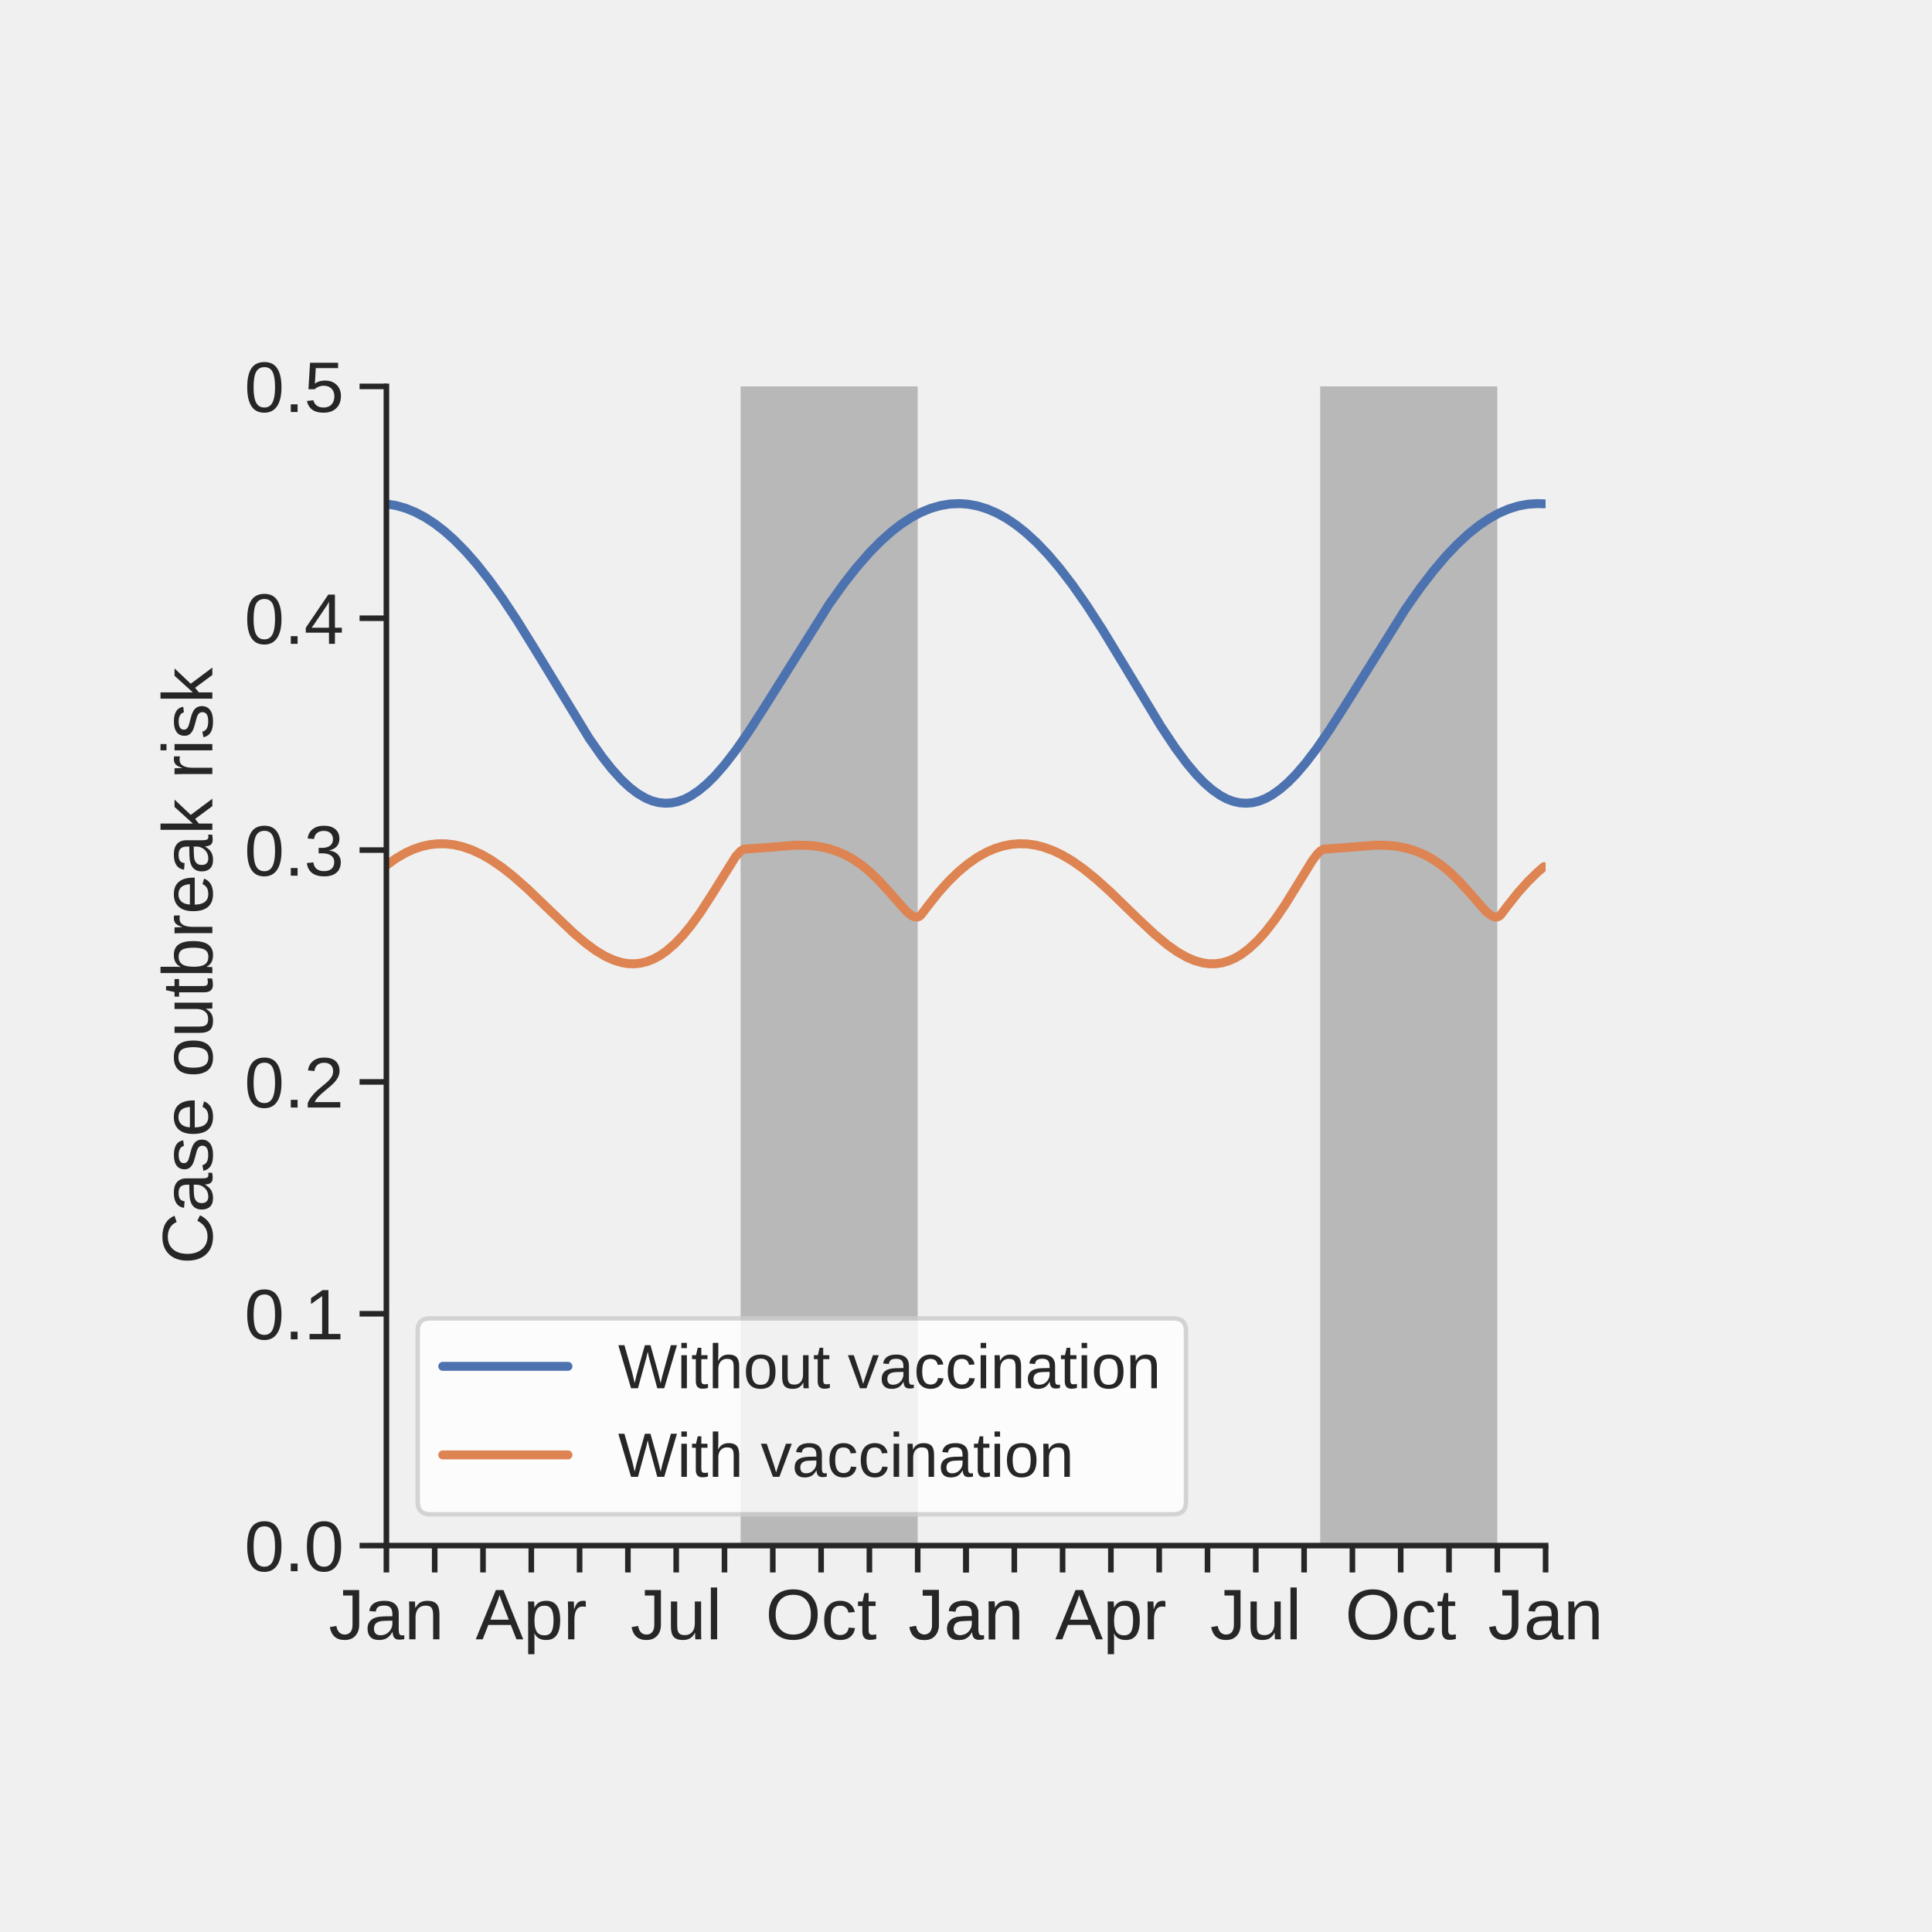
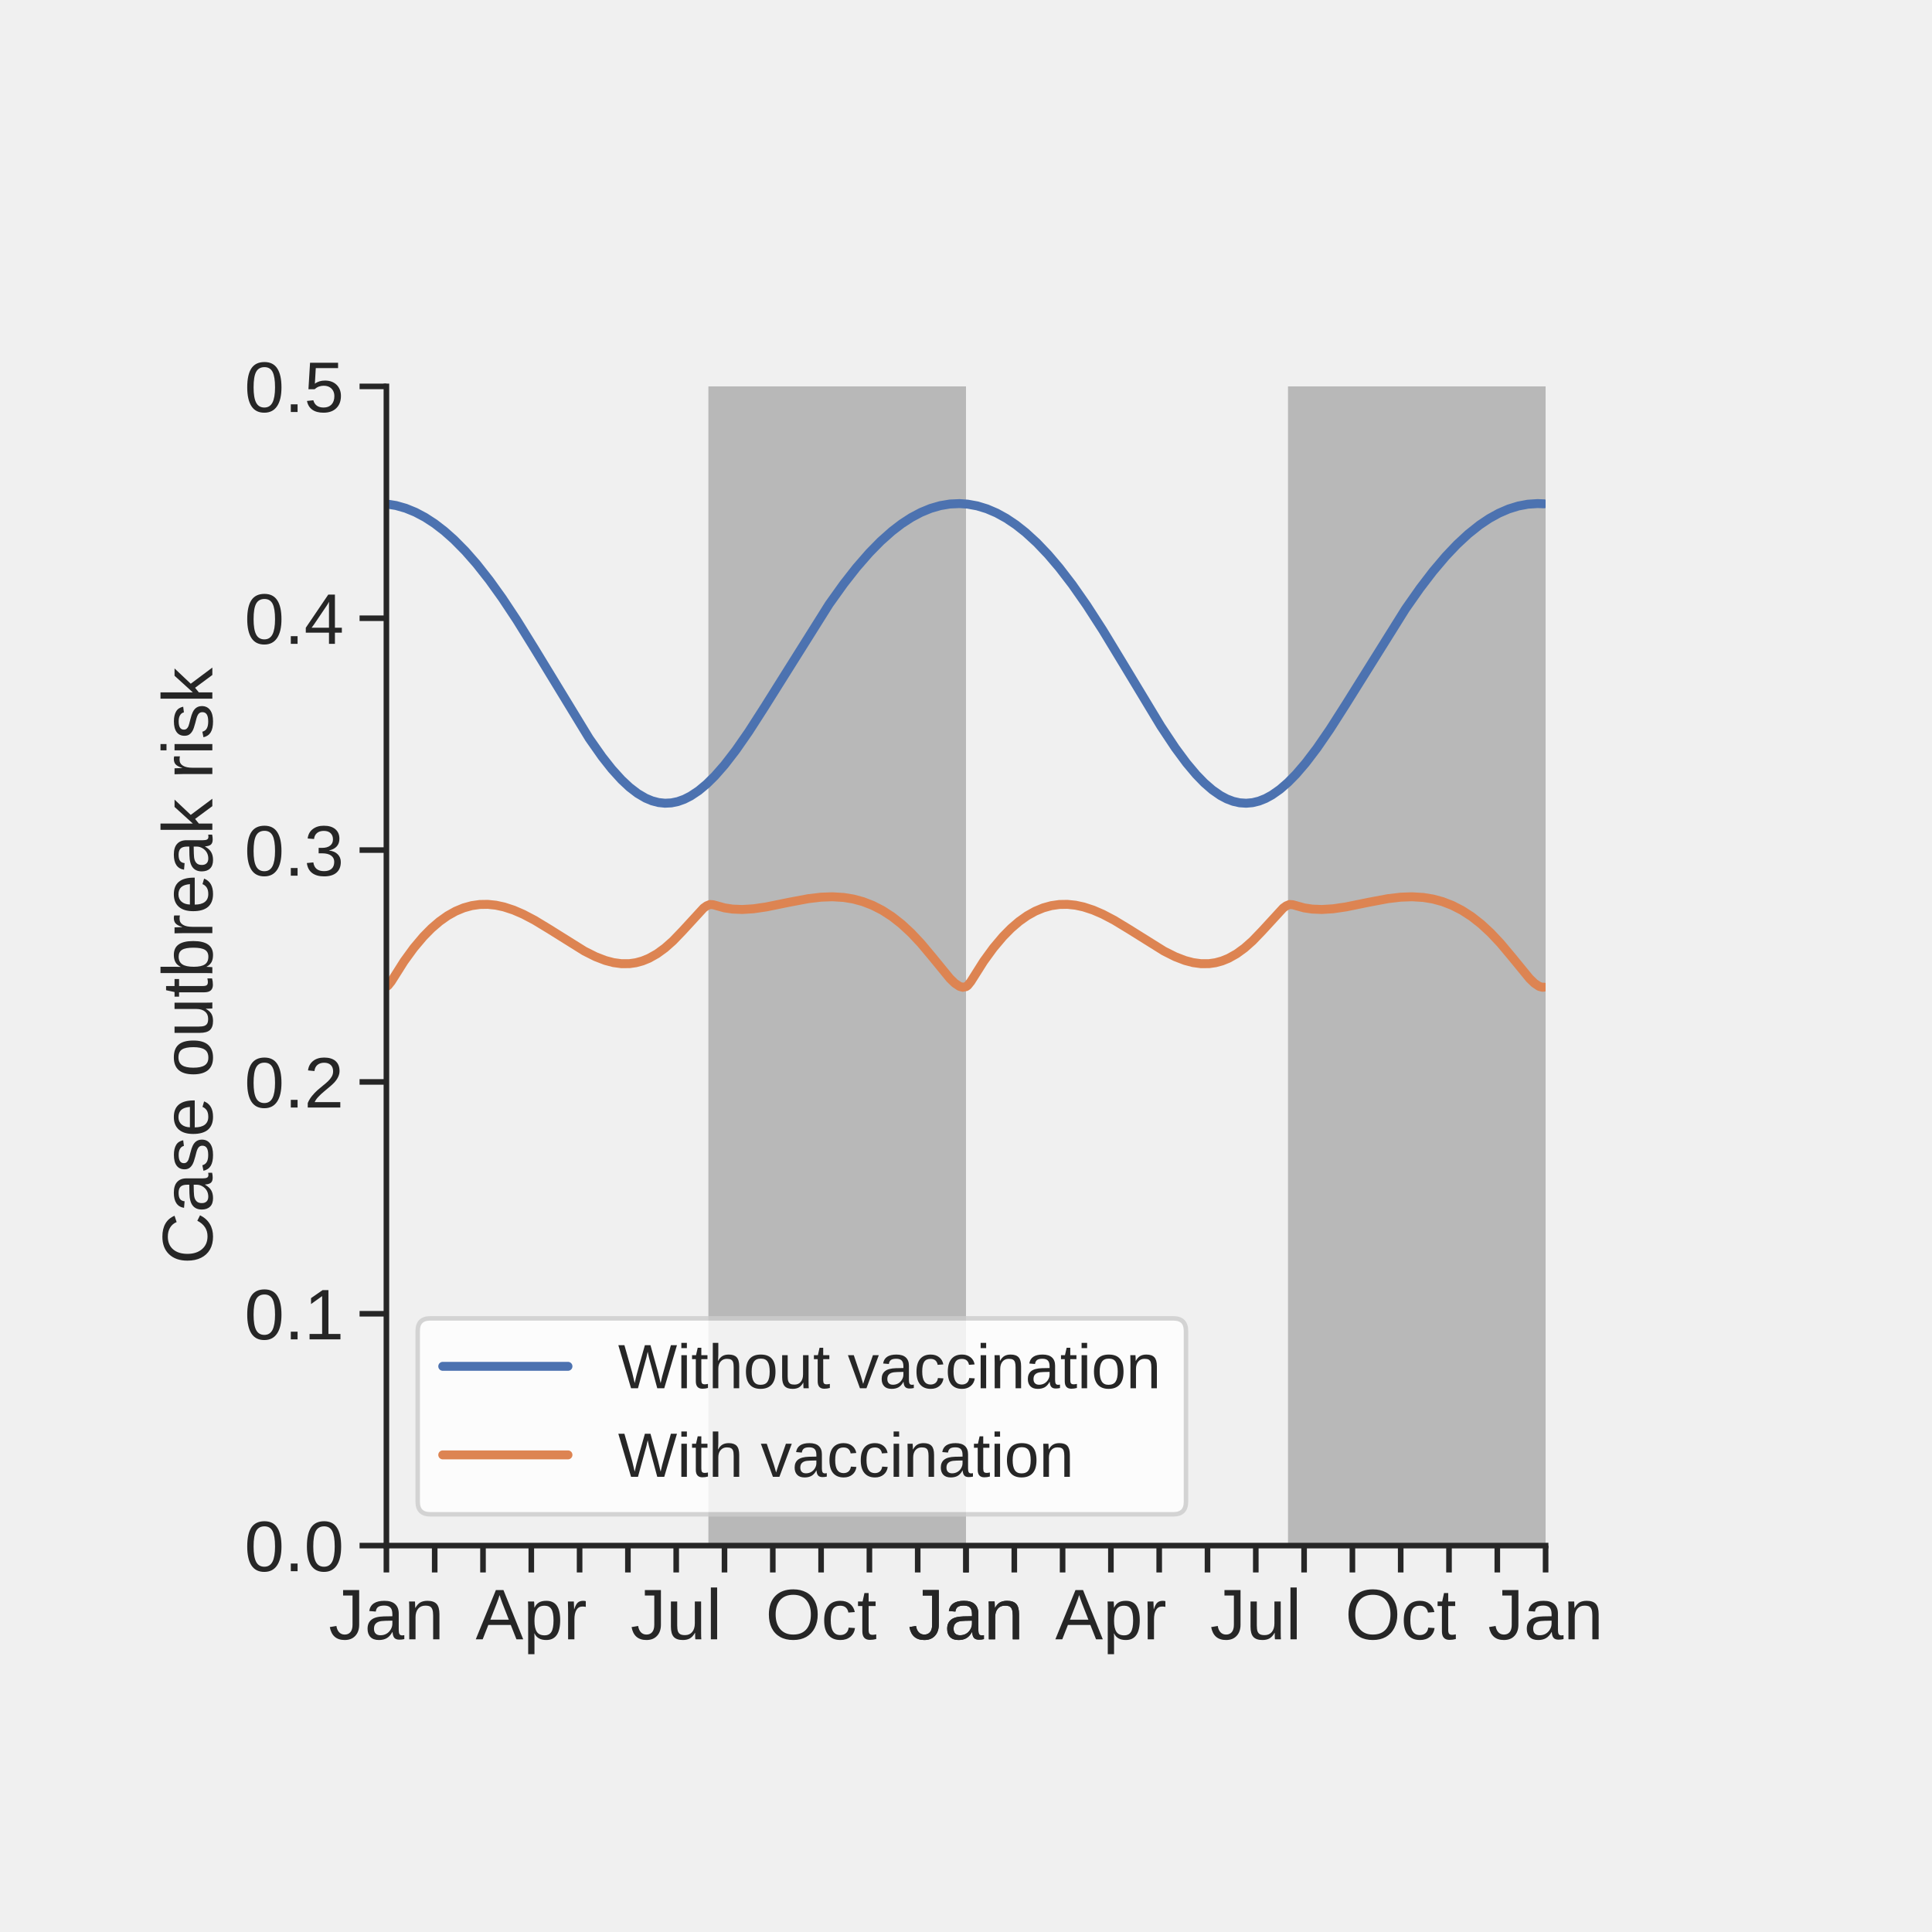
<svg xmlns="http://www.w3.org/2000/svg" xmlns:xlink="http://www.w3.org/1999/xlink" width="432pt" height="432pt" viewBox="0 0 432 432" version="1.1">
  <defs>
    <style type="text/css">*{stroke-linejoin: round; stroke-linecap: butt}</style>
  </defs>
  <g id="figure_1">
    <g id="patch_1">
      <path d="M 0 432  L 432 432  L 432 0  L 0 0  L 0 432  z " style="fill: none" />
    </g>
    <g id="axes_1">
      <g id="patch_2">
        <path d="M 86.4 345.6  L 345.6 345.6  L 345.6 86.4  L 86.4 86.4  L 86.4 345.6  z " style="fill: none" />
      </g>
      <g id="matplotlib.axis_1">
        <g id="xtick_1">
          <g id="line2d_1">
            <defs>
-               <path id="m801bc0f1b5" d="M 0 0  L 0 6  " style="stroke: #262626; stroke-width: 1.25" />
+               <path id="m7b69fbfce6" d="M 0 0  L 0 6  " style="stroke: #262626; stroke-width: 1.25" />
            </defs>
            <g>
-               <use xlink:href="#m801bc0f1b5" x="86.4" y="345.6" style="fill: #262626; stroke: #262626; stroke-width: 1.25" />
+               <use xlink:href="#m7b69fbfce6" x="86.4" y="345.6" style="fill: #262626; stroke: #262626; stroke-width: 1.25" />
            </g>
          </g>
          <g id="text_1">
            <text style="fill: #262626; font: 16px 'Arial', 'DejaVu Sans', 'Liberation Sans', 'Bitstream Vera Sans', sans-serif; text-anchor: middle" x="86.4" y="366.553" transform="rotate(-0 86.4 366.5525)">Jan</text>
          </g>
        </g>
        <g id="xtick_2">
          <g id="line2d_2">
            <g>
-               <use xlink:href="#m801bc0f1b5" x="97.2" y="345.6" style="fill: #262626; stroke: #262626; stroke-width: 1.25" />
+               <use xlink:href="#m7b69fbfce6" x="97.2" y="345.6" style="fill: #262626; stroke: #262626; stroke-width: 1.25" />
            </g>
          </g>
        </g>
        <g id="xtick_3">
          <g id="line2d_3">
            <g>
-               <use xlink:href="#m801bc0f1b5" x="108" y="345.6" style="fill: #262626; stroke: #262626; stroke-width: 1.25" />
+               <use xlink:href="#m7b69fbfce6" x="108" y="345.6" style="fill: #262626; stroke: #262626; stroke-width: 1.25" />
            </g>
          </g>
        </g>
        <g id="xtick_4">
          <g id="line2d_4">
            <g>
-               <use xlink:href="#m801bc0f1b5" x="118.8" y="345.6" style="fill: #262626; stroke: #262626; stroke-width: 1.25" />
+               <use xlink:href="#m7b69fbfce6" x="118.8" y="345.6" style="fill: #262626; stroke: #262626; stroke-width: 1.25" />
            </g>
          </g>
          <g id="text_2">
            <text style="fill: #262626; font: 16px 'Arial', 'DejaVu Sans', 'Liberation Sans', 'Bitstream Vera Sans', sans-serif; text-anchor: middle" x="118.8" y="366.553" transform="rotate(-0 118.8 366.5525)">Apr</text>
          </g>
        </g>
        <g id="xtick_5">
          <g id="line2d_5">
            <g>
-               <use xlink:href="#m801bc0f1b5" x="129.6" y="345.6" style="fill: #262626; stroke: #262626; stroke-width: 1.25" />
+               <use xlink:href="#m7b69fbfce6" x="129.6" y="345.6" style="fill: #262626; stroke: #262626; stroke-width: 1.25" />
            </g>
          </g>
        </g>
        <g id="xtick_6">
          <g id="line2d_6">
            <g>
-               <use xlink:href="#m801bc0f1b5" x="140.4" y="345.6" style="fill: #262626; stroke: #262626; stroke-width: 1.25" />
+               <use xlink:href="#m7b69fbfce6" x="140.4" y="345.6" style="fill: #262626; stroke: #262626; stroke-width: 1.25" />
            </g>
          </g>
        </g>
        <g id="xtick_7">
          <g id="line2d_7">
            <g>
-               <use xlink:href="#m801bc0f1b5" x="151.2" y="345.6" style="fill: #262626; stroke: #262626; stroke-width: 1.25" />
+               <use xlink:href="#m7b69fbfce6" x="151.2" y="345.6" style="fill: #262626; stroke: #262626; stroke-width: 1.25" />
            </g>
          </g>
          <g id="text_3">
            <text style="fill: #262626; font: 16px 'Arial', 'DejaVu Sans', 'Liberation Sans', 'Bitstream Vera Sans', sans-serif; text-anchor: middle" x="151.2" y="366.553" transform="rotate(-0 151.2 366.5525)">Jul</text>
          </g>
        </g>
        <g id="xtick_8">
          <g id="line2d_8">
            <g>
-               <use xlink:href="#m801bc0f1b5" x="162" y="345.6" style="fill: #262626; stroke: #262626; stroke-width: 1.25" />
+               <use xlink:href="#m7b69fbfce6" x="162" y="345.6" style="fill: #262626; stroke: #262626; stroke-width: 1.25" />
            </g>
          </g>
        </g>
        <g id="xtick_9">
          <g id="line2d_9">
            <g>
-               <use xlink:href="#m801bc0f1b5" x="172.8" y="345.6" style="fill: #262626; stroke: #262626; stroke-width: 1.25" />
+               <use xlink:href="#m7b69fbfce6" x="172.8" y="345.6" style="fill: #262626; stroke: #262626; stroke-width: 1.25" />
            </g>
          </g>
        </g>
        <g id="xtick_10">
          <g id="line2d_10">
            <g>
-               <use xlink:href="#m801bc0f1b5" x="183.6" y="345.6" style="fill: #262626; stroke: #262626; stroke-width: 1.25" />
+               <use xlink:href="#m7b69fbfce6" x="183.6" y="345.6" style="fill: #262626; stroke: #262626; stroke-width: 1.25" />
            </g>
          </g>
          <g id="text_4">
            <text style="fill: #262626; font: 16px 'Arial', 'DejaVu Sans', 'Liberation Sans', 'Bitstream Vera Sans', sans-serif; text-anchor: middle" x="183.6" y="366.553" transform="rotate(-0 183.6 366.5525)">Oct</text>
          </g>
        </g>
        <g id="xtick_11">
          <g id="line2d_11">
            <g>
-               <use xlink:href="#m801bc0f1b5" x="194.4" y="345.6" style="fill: #262626; stroke: #262626; stroke-width: 1.25" />
+               <use xlink:href="#m7b69fbfce6" x="194.4" y="345.6" style="fill: #262626; stroke: #262626; stroke-width: 1.25" />
            </g>
          </g>
        </g>
        <g id="xtick_12">
          <g id="line2d_12">
            <g>
-               <use xlink:href="#m801bc0f1b5" x="205.2" y="345.6" style="fill: #262626; stroke: #262626; stroke-width: 1.25" />
+               <use xlink:href="#m7b69fbfce6" x="205.2" y="345.6" style="fill: #262626; stroke: #262626; stroke-width: 1.25" />
            </g>
          </g>
        </g>
        <g id="xtick_13">
          <g id="line2d_13">
            <g>
-               <use xlink:href="#m801bc0f1b5" x="216" y="345.6" style="fill: #262626; stroke: #262626; stroke-width: 1.25" />
+               <use xlink:href="#m7b69fbfce6" x="216" y="345.6" style="fill: #262626; stroke: #262626; stroke-width: 1.25" />
            </g>
          </g>
          <g id="text_5">
            <text style="fill: #262626; font: 16px 'Arial', 'DejaVu Sans', 'Liberation Sans', 'Bitstream Vera Sans', sans-serif; text-anchor: middle" x="216" y="366.553" transform="rotate(-0 216 366.5525)">Jan</text>
          </g>
        </g>
        <g id="xtick_14">
          <g id="line2d_14">
            <g>
-               <use xlink:href="#m801bc0f1b5" x="216" y="345.6" style="fill: #262626; stroke: #262626; stroke-width: 1.25" />
+               <use xlink:href="#m7b69fbfce6" x="216" y="345.6" style="fill: #262626; stroke: #262626; stroke-width: 1.25" />
            </g>
          </g>
          <g id="text_6">
            <text style="fill: #262626; font: 16px 'Arial', 'DejaVu Sans', 'Liberation Sans', 'Bitstream Vera Sans', sans-serif; text-anchor: middle" x="216" y="366.553" transform="rotate(-0 216 366.5525)">Jan</text>
          </g>
        </g>
        <g id="xtick_15">
          <g id="line2d_15">
            <g>
-               <use xlink:href="#m801bc0f1b5" x="226.8" y="345.6" style="fill: #262626; stroke: #262626; stroke-width: 1.25" />
+               <use xlink:href="#m7b69fbfce6" x="226.8" y="345.6" style="fill: #262626; stroke: #262626; stroke-width: 1.25" />
            </g>
          </g>
        </g>
        <g id="xtick_16">
          <g id="line2d_16">
            <g>
-               <use xlink:href="#m801bc0f1b5" x="237.6" y="345.6" style="fill: #262626; stroke: #262626; stroke-width: 1.25" />
+               <use xlink:href="#m7b69fbfce6" x="237.6" y="345.6" style="fill: #262626; stroke: #262626; stroke-width: 1.25" />
            </g>
          </g>
        </g>
        <g id="xtick_17">
          <g id="line2d_17">
            <g>
-               <use xlink:href="#m801bc0f1b5" x="248.4" y="345.6" style="fill: #262626; stroke: #262626; stroke-width: 1.25" />
+               <use xlink:href="#m7b69fbfce6" x="248.4" y="345.6" style="fill: #262626; stroke: #262626; stroke-width: 1.25" />
            </g>
          </g>
          <g id="text_7">
            <text style="fill: #262626; font: 16px 'Arial', 'DejaVu Sans', 'Liberation Sans', 'Bitstream Vera Sans', sans-serif; text-anchor: middle" x="248.4" y="366.553" transform="rotate(-0 248.4 366.5525)">Apr</text>
          </g>
        </g>
        <g id="xtick_18">
          <g id="line2d_18">
            <g>
-               <use xlink:href="#m801bc0f1b5" x="259.2" y="345.6" style="fill: #262626; stroke: #262626; stroke-width: 1.25" />
+               <use xlink:href="#m7b69fbfce6" x="259.2" y="345.6" style="fill: #262626; stroke: #262626; stroke-width: 1.25" />
            </g>
          </g>
        </g>
        <g id="xtick_19">
          <g id="line2d_19">
            <g>
-               <use xlink:href="#m801bc0f1b5" x="270" y="345.6" style="fill: #262626; stroke: #262626; stroke-width: 1.25" />
+               <use xlink:href="#m7b69fbfce6" x="270" y="345.6" style="fill: #262626; stroke: #262626; stroke-width: 1.25" />
            </g>
          </g>
        </g>
        <g id="xtick_20">
          <g id="line2d_20">
            <g>
-               <use xlink:href="#m801bc0f1b5" x="280.8" y="345.6" style="fill: #262626; stroke: #262626; stroke-width: 1.25" />
+               <use xlink:href="#m7b69fbfce6" x="280.8" y="345.6" style="fill: #262626; stroke: #262626; stroke-width: 1.25" />
            </g>
          </g>
          <g id="text_8">
            <text style="fill: #262626; font: 16px 'Arial', 'DejaVu Sans', 'Liberation Sans', 'Bitstream Vera Sans', sans-serif; text-anchor: middle" x="280.8" y="366.553" transform="rotate(-0 280.8 366.5525)">Jul</text>
          </g>
        </g>
        <g id="xtick_21">
          <g id="line2d_21">
            <g>
-               <use xlink:href="#m801bc0f1b5" x="291.6" y="345.6" style="fill: #262626; stroke: #262626; stroke-width: 1.25" />
+               <use xlink:href="#m7b69fbfce6" x="291.6" y="345.6" style="fill: #262626; stroke: #262626; stroke-width: 1.25" />
            </g>
          </g>
        </g>
        <g id="xtick_22">
          <g id="line2d_22">
            <g>
-               <use xlink:href="#m801bc0f1b5" x="302.4" y="345.6" style="fill: #262626; stroke: #262626; stroke-width: 1.25" />
+               <use xlink:href="#m7b69fbfce6" x="302.4" y="345.6" style="fill: #262626; stroke: #262626; stroke-width: 1.25" />
            </g>
          </g>
        </g>
        <g id="xtick_23">
          <g id="line2d_23">
            <g>
-               <use xlink:href="#m801bc0f1b5" x="313.2" y="345.6" style="fill: #262626; stroke: #262626; stroke-width: 1.25" />
+               <use xlink:href="#m7b69fbfce6" x="313.2" y="345.6" style="fill: #262626; stroke: #262626; stroke-width: 1.25" />
            </g>
          </g>
          <g id="text_9">
            <text style="fill: #262626; font: 16px 'Arial', 'DejaVu Sans', 'Liberation Sans', 'Bitstream Vera Sans', sans-serif; text-anchor: middle" x="313.2" y="366.553" transform="rotate(-0 313.2 366.5525)">Oct</text>
          </g>
        </g>
        <g id="xtick_24">
          <g id="line2d_24">
            <g>
-               <use xlink:href="#m801bc0f1b5" x="324" y="345.6" style="fill: #262626; stroke: #262626; stroke-width: 1.25" />
+               <use xlink:href="#m7b69fbfce6" x="324" y="345.6" style="fill: #262626; stroke: #262626; stroke-width: 1.25" />
            </g>
          </g>
        </g>
        <g id="xtick_25">
          <g id="line2d_25">
            <g>
-               <use xlink:href="#m801bc0f1b5" x="334.8" y="345.6" style="fill: #262626; stroke: #262626; stroke-width: 1.25" />
+               <use xlink:href="#m7b69fbfce6" x="334.8" y="345.6" style="fill: #262626; stroke: #262626; stroke-width: 1.25" />
            </g>
          </g>
        </g>
        <g id="xtick_26">
          <g id="line2d_26">
            <g>
-               <use xlink:href="#m801bc0f1b5" x="345.6" y="345.6" style="fill: #262626; stroke: #262626; stroke-width: 1.25" />
+               <use xlink:href="#m7b69fbfce6" x="345.6" y="345.6" style="fill: #262626; stroke: #262626; stroke-width: 1.25" />
            </g>
          </g>
          <g id="text_10">
            <text style="fill: #262626; font: 16px 'Arial', 'DejaVu Sans', 'Liberation Sans', 'Bitstream Vera Sans', sans-serif; text-anchor: middle" x="345.6" y="366.553" transform="rotate(-0 345.6 366.5525)">Jan</text>
          </g>
        </g>
        <g id="text_11">
          <text style="fill: #262626; font: 16px 'Arial', 'DejaVu Sans', 'Liberation Sans', 'Bitstream Vera Sans', sans-serif; text-anchor: middle" x="216" y="385.185" transform="rotate(-0 216 385.185)"> </text>
        </g>
      </g>
      <g id="matplotlib.axis_2">
        <g id="ytick_1">
          <g id="line2d_27">
            <defs>
-               <path id="m8c3a55a383" d="M 0 0  L -6 0  " style="stroke: #262626; stroke-width: 1.25" />
+               <path id="m0d38a355e7" d="M 0 0  L -6 0  " style="stroke: #262626; stroke-width: 1.25" />
            </defs>
            <g>
-               <use xlink:href="#m8c3a55a383" x="86.4" y="345.6" style="fill: #262626; stroke: #262626; stroke-width: 1.25" />
+               <use xlink:href="#m0d38a355e7" x="86.4" y="345.6" style="fill: #262626; stroke: #262626; stroke-width: 1.25" />
            </g>
          </g>
          <g id="text_12">
            <text style="fill: #262626; font: 16px 'Arial', 'DejaVu Sans', 'Liberation Sans', 'Bitstream Vera Sans', sans-serif; text-anchor: end" x="76.9" y="351.326" transform="rotate(-0 76.9 351.3263)">0.0</text>
          </g>
        </g>
        <g id="ytick_2">
          <g id="line2d_28">
            <g>
-               <use xlink:href="#m8c3a55a383" x="86.4" y="293.76" style="fill: #262626; stroke: #262626; stroke-width: 1.25" />
+               <use xlink:href="#m0d38a355e7" x="86.4" y="293.76" style="fill: #262626; stroke: #262626; stroke-width: 1.25" />
            </g>
          </g>
          <g id="text_13">
            <text style="fill: #262626; font: 16px 'Arial', 'DejaVu Sans', 'Liberation Sans', 'Bitstream Vera Sans', sans-serif; text-anchor: end" x="76.9" y="299.486" transform="rotate(-0 76.9 299.4862)">0.1</text>
          </g>
        </g>
        <g id="ytick_3">
          <g id="line2d_29">
            <g>
-               <use xlink:href="#m8c3a55a383" x="86.4" y="241.92" style="fill: #262626; stroke: #262626; stroke-width: 1.25" />
+               <use xlink:href="#m0d38a355e7" x="86.4" y="241.92" style="fill: #262626; stroke: #262626; stroke-width: 1.25" />
            </g>
          </g>
          <g id="text_14">
            <text style="fill: #262626; font: 16px 'Arial', 'DejaVu Sans', 'Liberation Sans', 'Bitstream Vera Sans', sans-serif; text-anchor: end" x="76.9" y="247.646" transform="rotate(-0 76.9 247.6463)">0.2</text>
          </g>
        </g>
        <g id="ytick_4">
          <g id="line2d_30">
            <g>
-               <use xlink:href="#m8c3a55a383" x="86.4" y="190.08" style="fill: #262626; stroke: #262626; stroke-width: 1.25" />
+               <use xlink:href="#m0d38a355e7" x="86.4" y="190.08" style="fill: #262626; stroke: #262626; stroke-width: 1.25" />
            </g>
          </g>
          <g id="text_15">
            <text style="fill: #262626; font: 16px 'Arial', 'DejaVu Sans', 'Liberation Sans', 'Bitstream Vera Sans', sans-serif; text-anchor: end" x="76.9" y="195.806" transform="rotate(-0 76.9 195.8063)">0.3</text>
          </g>
        </g>
        <g id="ytick_5">
          <g id="line2d_31">
            <g>
-               <use xlink:href="#m8c3a55a383" x="86.4" y="138.24" style="fill: #262626; stroke: #262626; stroke-width: 1.25" />
+               <use xlink:href="#m0d38a355e7" x="86.4" y="138.24" style="fill: #262626; stroke: #262626; stroke-width: 1.25" />
            </g>
          </g>
          <g id="text_16">
            <text style="fill: #262626; font: 16px 'Arial', 'DejaVu Sans', 'Liberation Sans', 'Bitstream Vera Sans', sans-serif; text-anchor: end" x="76.9" y="143.966" transform="rotate(-0 76.9 143.9663)">0.4</text>
          </g>
        </g>
        <g id="ytick_6">
          <g id="line2d_32">
            <g>
-               <use xlink:href="#m8c3a55a383" x="86.4" y="86.4" style="fill: #262626; stroke: #262626; stroke-width: 1.25" />
+               <use xlink:href="#m0d38a355e7" x="86.4" y="86.4" style="fill: #262626; stroke: #262626; stroke-width: 1.25" />
            </g>
          </g>
          <g id="text_17">
            <text style="fill: #262626; font: 16px 'Arial', 'DejaVu Sans', 'Liberation Sans', 'Bitstream Vera Sans', sans-serif; text-anchor: end" x="76.9" y="92.126" transform="rotate(-0 76.9 92.12625)">0.5</text>
          </g>
        </g>
        <g id="text_18">
          <text style="fill: #262626; font: 16px 'Arial', 'DejaVu Sans', 'Liberation Sans', 'Bitstream Vera Sans', sans-serif; text-anchor: middle" x="47.48" y="216" transform="rotate(-90 47.48 216)">Case outbreak risk</text>
        </g>
      </g>
      <g id="PolyCollection_1">
        <defs>
-           <path id="md9defd185c" d="M 205.2 -86.4  L 165.6 -86.4  L 165.6 -345.6  L 205.2 -345.6  L 205.2 -345.6  L 205.2 -86.4  z " />
+           <path id="m48915eb19a" d="M 216 -86.4  L 158.4 -86.4  L 158.4 -345.6  L 216 -345.6  L 216 -345.6  L 216 -86.4  z " />
        </defs>
-         <g clip-path="url(#pe5e0337524)">
-           <use xlink:href="#md9defd185c" x="0" y="432" style="fill: #808080; fill-opacity: 0.5" />
+         <g clip-path="url(#p209c347feb)">
+           <use xlink:href="#m48915eb19a" x="0" y="432" style="fill: #808080; fill-opacity: 0.5" />
        </g>
      </g>
      <g id="PolyCollection_2">
        <defs>
-           <path id="me7111ce8d3" d="M 334.8 -86.4  L 295.2 -86.4  L 295.2 -345.6  L 334.8 -345.6  L 334.8 -345.6  L 334.8 -86.4  z " />
+           <path id="m64d0421902" d="M 345.6 -86.4  L 288 -86.4  L 288 -345.6  L 345.6 -345.6  L 345.6 -345.6  L 345.6 -86.4  z " />
        </defs>
-         <g clip-path="url(#pe5e0337524)">
-           <use xlink:href="#me7111ce8d3" x="0" y="432" style="fill: #808080; fill-opacity: 0.5" />
+         <g clip-path="url(#p209c347feb)">
+           <use xlink:href="#m64d0421902" x="0" y="432" style="fill: #808080; fill-opacity: 0.5" />
        </g>
      </g>
      <g id="line2d_33">
-         <path d="M 86.4 112.687  L 88.56 113.035  L 90.72 113.65  L 92.88 114.532  L 95.04 115.677  L 97.2 117.084  L 99.36 118.749  L 101.52 120.668  L 104.04 123.217  L 106.56 126.089  L 109.44 129.742  L 112.32 133.757  L 115.56 138.646  L 119.52 145.032  L 131.76 165.123  L 134.64 169.223  L 136.8 171.961  L 138.96 174.348  L 140.76 176.032  L 142.56 177.413  L 144.36 178.47  L 145.8 179.071  L 147.24 179.45  L 148.68 179.604  L 150.12 179.531  L 151.56 179.234  L 153 178.718  L 154.44 177.987  L 156.24 176.786  L 158.04 175.284  L 159.84 173.505  L 162 171.041  L 164.52 167.778  L 167.4 163.638  L 171 158.034  L 185.4 135.101  L 188.64 130.573  L 191.52 126.898  L 194.4 123.593  L 196.92 121.029  L 199.44 118.787  L 201.6 117.13  L 203.76 115.725  L 205.92 114.576  L 208.08 113.687  L 210.24 113.061  L 212.4 112.699  L 214.56 112.603  L 216.36 112.726  L 218.52 113.119  L 220.68 113.779  L 222.84 114.704  L 225 115.893  L 227.16 117.344  L 229.32 119.051  L 231.84 121.362  L 234.36 124.005  L 236.88 126.966  L 239.76 130.713  L 243 135.346  L 246.6 140.924  L 251.28 148.638  L 259.56 162.357  L 262.8 167.23  L 265.32 170.632  L 267.48 173.201  L 269.28 175.056  L 271.08 176.622  L 272.88 177.875  L 274.32 178.641  L 275.76 179.187  L 277.2 179.51  L 278.64 179.607  L 280.08 179.478  L 281.52 179.126  L 282.96 178.555  L 284.4 177.772  L 286.2 176.509  L 288 174.95  L 289.8 173.118  L 291.96 170.599  L 294.48 167.282  L 297.36 163.096  L 300.96 157.456  L 314.28 136.157  L 317.52 131.545  L 320.4 127.783  L 323.28 124.383  L 325.8 121.73  L 328.32 119.394  L 330.84 117.389  L 333 115.942  L 335.16 114.75  L 337.32 113.817  L 339.48 113.147  L 341.64 112.74  L 343.8 112.6  L 345.24 112.654  L 345.24 112.654  " clip-path="url(#pe5e0337524)" style="fill: none; stroke: #4c72b0; stroke-width: 2; stroke-linecap: round" />
+         <path d="M 86.4 112.687  L 88.56 113.036  L 90.72 113.651  L 92.88 114.533  L 95.04 115.678  L 97.2 117.085  L 99.36 118.751  L 101.52 120.669  L 104.04 123.219  L 106.56 126.091  L 109.44 129.744  L 112.32 133.758  L 115.56 138.648  L 119.52 145.034  L 131.76 165.124  L 134.64 169.223  L 136.8 171.961  L 138.96 174.347  L 140.76 176.032  L 142.56 177.412  L 144.36 178.469  L 145.8 179.07  L 147.24 179.449  L 148.68 179.602  L 150.12 179.529  L 151.56 179.232  L 153 178.715  L 154.44 177.985  L 156.24 176.784  L 158.04 175.282  L 159.84 173.502  L 162 171.039  L 164.52 167.775  L 167.4 163.636  L 171 158.032  L 185.4 135.1  L 188.64 130.572  L 191.52 126.897  L 194.4 123.593  L 196.92 121.029  L 199.44 118.787  L 201.6 117.13  L 203.76 115.725  L 205.92 114.577  L 208.08 113.687  L 210.24 113.061  L 212.4 112.699  L 214.56 112.603  L 216.36 112.727  L 218.52 113.12  L 220.68 113.78  L 222.84 114.705  L 225 115.895  L 227.16 117.345  L 229.32 119.053  L 231.84 121.364  L 234.36 124.007  L 236.88 126.968  L 239.76 130.715  L 243 135.348  L 246.6 140.926  L 251.28 148.64  L 259.56 162.357  L 262.8 167.231  L 265.32 170.633  L 267.48 173.201  L 269.28 175.056  L 271.08 176.621  L 272.88 177.875  L 274.32 178.64  L 275.76 179.186  L 277.2 179.508  L 278.64 179.605  L 280.08 179.476  L 281.52 179.124  L 282.96 178.553  L 284.4 177.77  L 286.2 176.507  L 288 174.947  L 289.8 173.115  L 291.96 170.596  L 294.48 167.279  L 297.36 163.093  L 300.96 157.454  L 314.28 136.156  L 317.52 131.544  L 320.4 127.783  L 323.28 124.382  L 325.8 121.729  L 328.32 119.394  L 330.84 117.389  L 333 115.942  L 335.16 114.75  L 337.32 113.817  L 339.48 113.147  L 341.64 112.741  L 343.8 112.601  L 345.24 112.655  L 345.24 112.655  " clip-path="url(#p209c347feb)" style="fill: none; stroke: #4c72b0; stroke-width: 2; stroke-linecap: round" />
      </g>
      <g id="line2d_34">
-         <path d="M 86.4 193.495  L 88.56 191.938  L 90.72 190.683  L 92.52 189.868  L 94.32 189.262  L 96.12 188.864  L 97.92 188.672  L 99.72 188.683  L 101.52 188.894  L 103.32 189.3  L 105.48 190.037  L 107.64 191.034  L 109.8 192.274  L 112.32 194.002  L 114.84 195.994  L 118.08 198.864  L 122.76 203.374  L 128.16 208.53  L 131.04 210.97  L 133.2 212.546  L 135.36 213.839  L 137.16 214.662  L 138.96 215.222  L 140.4 215.465  L 141.84 215.513  L 143.28 215.36  L 144.72 214.997  L 146.16 214.422  L 147.6 213.632  L 149.04 212.628  L 150.84 211.075  L 152.64 209.203  L 154.44 207.027  L 156.6 204.048  L 159.12 200.145  L 164.52 191.493  L 165.6 190.314  L 166.32 189.887  L 167.4 189.802  L 171 189.545  L 177.84 188.988  L 180.72 189.024  L 182.88 189.249  L 185.04 189.688  L 187.2 190.375  L 189 191.161  L 190.8 192.16  L 192.6 193.385  L 194.4 194.848  L 196.56 196.918  L 199.08 199.713  L 202.68 203.789  L 203.76 204.667  L 204.48 205.006  L 205.2 205.038  L 205.56 204.898  L 205.92 204.619  L 207.36 202.717  L 209.88 199.538  L 212.04 197.131  L 214.2 195.023  L 216.36 193.214  L 218.52 191.708  L 220.68 190.503  L 222.48 189.73  L 224.28 189.166  L 226.08 188.809  L 227.88 188.658  L 229.68 188.709  L 231.48 188.96  L 233.28 189.405  L 235.44 190.186  L 237.6 191.224  L 239.76 192.503  L 242.28 194.271  L 245.16 196.605  L 248.4 199.538  L 254.16 205.136  L 258.12 208.852  L 261 211.25  L 263.16 212.783  L 265.32 214.023  L 267.12 214.796  L 268.92 215.3  L 270.36 215.495  L 271.8 215.494  L 273.24 215.289  L 274.68 214.873  L 276.12 214.245  L 277.56 213.401  L 279.36 212.046  L 281.16 210.364  L 282.96 208.368  L 285.12 205.585  L 287.28 202.425  L 290.16 197.768  L 293.4 192.496  L 294.48 191.047  L 295.2 190.314  L 295.92 189.887  L 297 189.802  L 300.6 189.545  L 307.44 188.988  L 310.32 189.024  L 312.48 189.249  L 314.64 189.688  L 316.8 190.375  L 318.6 191.161  L 320.4 192.16  L 322.2 193.385  L 324 194.848  L 326.16 196.918  L 328.68 199.713  L 332.28 203.789  L 333.36 204.667  L 334.08 205.006  L 334.8 205.038  L 335.16 204.898  L 335.52 204.619  L 336.96 202.717  L 339.48 199.538  L 341.64 197.131  L 343.8 195.023  L 345.24 193.784  L 345.24 193.784  " clip-path="url(#pe5e0337524)" style="fill: none; stroke: #dd8452; stroke-width: 2; stroke-linecap: round" />
+         <path d="M 86.4 220.614  L 86.76 220.382  L 87.48 219.486  L 90.36 214.931  L 92.52 211.963  L 94.68 209.404  L 96.48 207.58  L 98.28 206.033  L 100.08 204.758  L 101.88 203.75  L 103.68 203.001  L 105.48 202.502  L 107.28 202.245  L 109.08 202.216  L 110.88 202.404  L 112.68 202.792  L 114.84 203.497  L 117 204.431  L 119.52 205.756  L 122.76 207.721  L 130.68 212.67  L 133.2 213.932  L 135.36 214.764  L 137.16 215.24  L 138.96 215.485  L 140.76 215.474  L 142.2 215.267  L 143.64 214.875  L 145.08 214.291  L 146.88 213.287  L 148.68 211.981  L 150.48 210.386  L 152.64 208.14  L 157.32 203.048  L 158.04 202.536  L 158.76 202.249  L 159.48 202.302  L 162 203.004  L 163.8 203.274  L 165.96 203.364  L 168.48 203.209  L 171.36 202.788  L 176.4 201.76  L 180.72 200.949  L 183.6 200.61  L 186.12 200.52  L 188.64 200.672  L 190.8 201.024  L 192.96 201.608  L 195.12 202.443  L 197.28 203.548  L 199.44 204.941  L 201.6 206.633  L 203.76 208.633  L 205.92 210.934  L 208.44 213.942  L 212.4 218.779  L 213.48 219.834  L 214.56 220.558  L 215.28 220.753  L 216 220.614  L 216.36 220.382  L 217.08 219.486  L 219.96 214.931  L 222.12 211.963  L 224.28 209.404  L 226.08 207.58  L 227.88 206.033  L 229.68 204.758  L 231.48 203.75  L 233.28 203.001  L 235.08 202.502  L 236.88 202.245  L 238.68 202.216  L 240.48 202.404  L 242.28 202.792  L 244.44 203.497  L 246.6 204.431  L 249.12 205.756  L 252.36 207.721  L 260.28 212.67  L 262.8 213.932  L 264.96 214.764  L 266.76 215.24  L 268.56 215.485  L 270.36 215.474  L 271.8 215.267  L 273.24 214.875  L 274.68 214.291  L 276.48 213.287  L 278.28 211.981  L 280.08 210.386  L 282.24 208.14  L 286.92 203.048  L 287.64 202.536  L 288.36 202.249  L 289.08 202.302  L 291.6 203.004  L 293.4 203.274  L 295.56 203.364  L 298.08 203.209  L 300.96 202.788  L 306 201.76  L 310.32 200.949  L 313.2 200.61  L 315.72 200.52  L 318.24 200.672  L 320.4 201.024  L 322.56 201.608  L 324.72 202.443  L 326.88 203.548  L 329.04 204.941  L 331.2 206.633  L 333.36 208.633  L 335.52 210.934  L 338.04 213.942  L 342 218.779  L 343.08 219.834  L 344.16 220.558  L 344.88 220.753  L 345.24 220.732  L 345.24 220.732  " clip-path="url(#p209c347feb)" style="fill: none; stroke: #dd8452; stroke-width: 2; stroke-linecap: round" />
      </g>
      <g id="patch_3">
        <path d="M 86.4 345.6  L 86.4 86.4  " style="fill: none; stroke: #262626; stroke-width: 1.25; stroke-linejoin: miter; stroke-linecap: square" />
      </g>
      <g id="patch_4">
        <path d="M 86.4 345.6  L 345.6 345.6  " style="fill: none; stroke: #262626; stroke-width: 1.25; stroke-linejoin: miter; stroke-linecap: square" />
      </g>
      <g id="legend_1">
        <g id="patch_5">
          <path d="M 96.2 338.6  L 262.387 338.6  Q 265.187 338.6 265.187 335.8  L 265.187 297.593  Q 265.187 294.793 262.387 294.793  L 96.2 294.793  Q 93.4 294.793 93.4 297.593  L 93.4 335.8  Q 93.4 338.6 96.2 338.6  z " style="fill: #ffffff; opacity: 0.8; stroke: #cccccc; stroke-linejoin: miter" />
        </g>
        <g id="line2d_35">
          <path d="M 99 305.514  L 113 305.514  L 127 305.514  " style="fill: none; stroke: #4c72b0; stroke-width: 2; stroke-linecap: round" />
        </g>
        <g id="text_19">
          <text style="fill: #262626; font: 14px 'Arial', 'DejaVu Sans', 'Liberation Sans', 'Bitstream Vera Sans', sans-serif; text-anchor: start" x="138.2" y="310.414" transform="rotate(-0 138.2 310.4141)">Without vaccination</text>
        </g>
        <g id="line2d_36">
          <path d="M 99 325.317  L 113 325.317  L 127 325.317  " style="fill: none; stroke: #dd8452; stroke-width: 2; stroke-linecap: round" />
        </g>
        <g id="text_20">
          <text style="fill: #262626; font: 14px 'Arial', 'DejaVu Sans', 'Liberation Sans', 'Bitstream Vera Sans', sans-serif; text-anchor: start" x="138.2" y="330.217" transform="rotate(-0 138.2 330.2175)">With vaccination</text>
        </g>
      </g>
    </g>
  </g>
  <defs>
-     <clipPath id="pe5e0337524">
+     <clipPath id="p209c347feb">
      <rect x="86.4" y="86.4" width="259.2" height="259.2" />
    </clipPath>
  </defs>
</svg>
